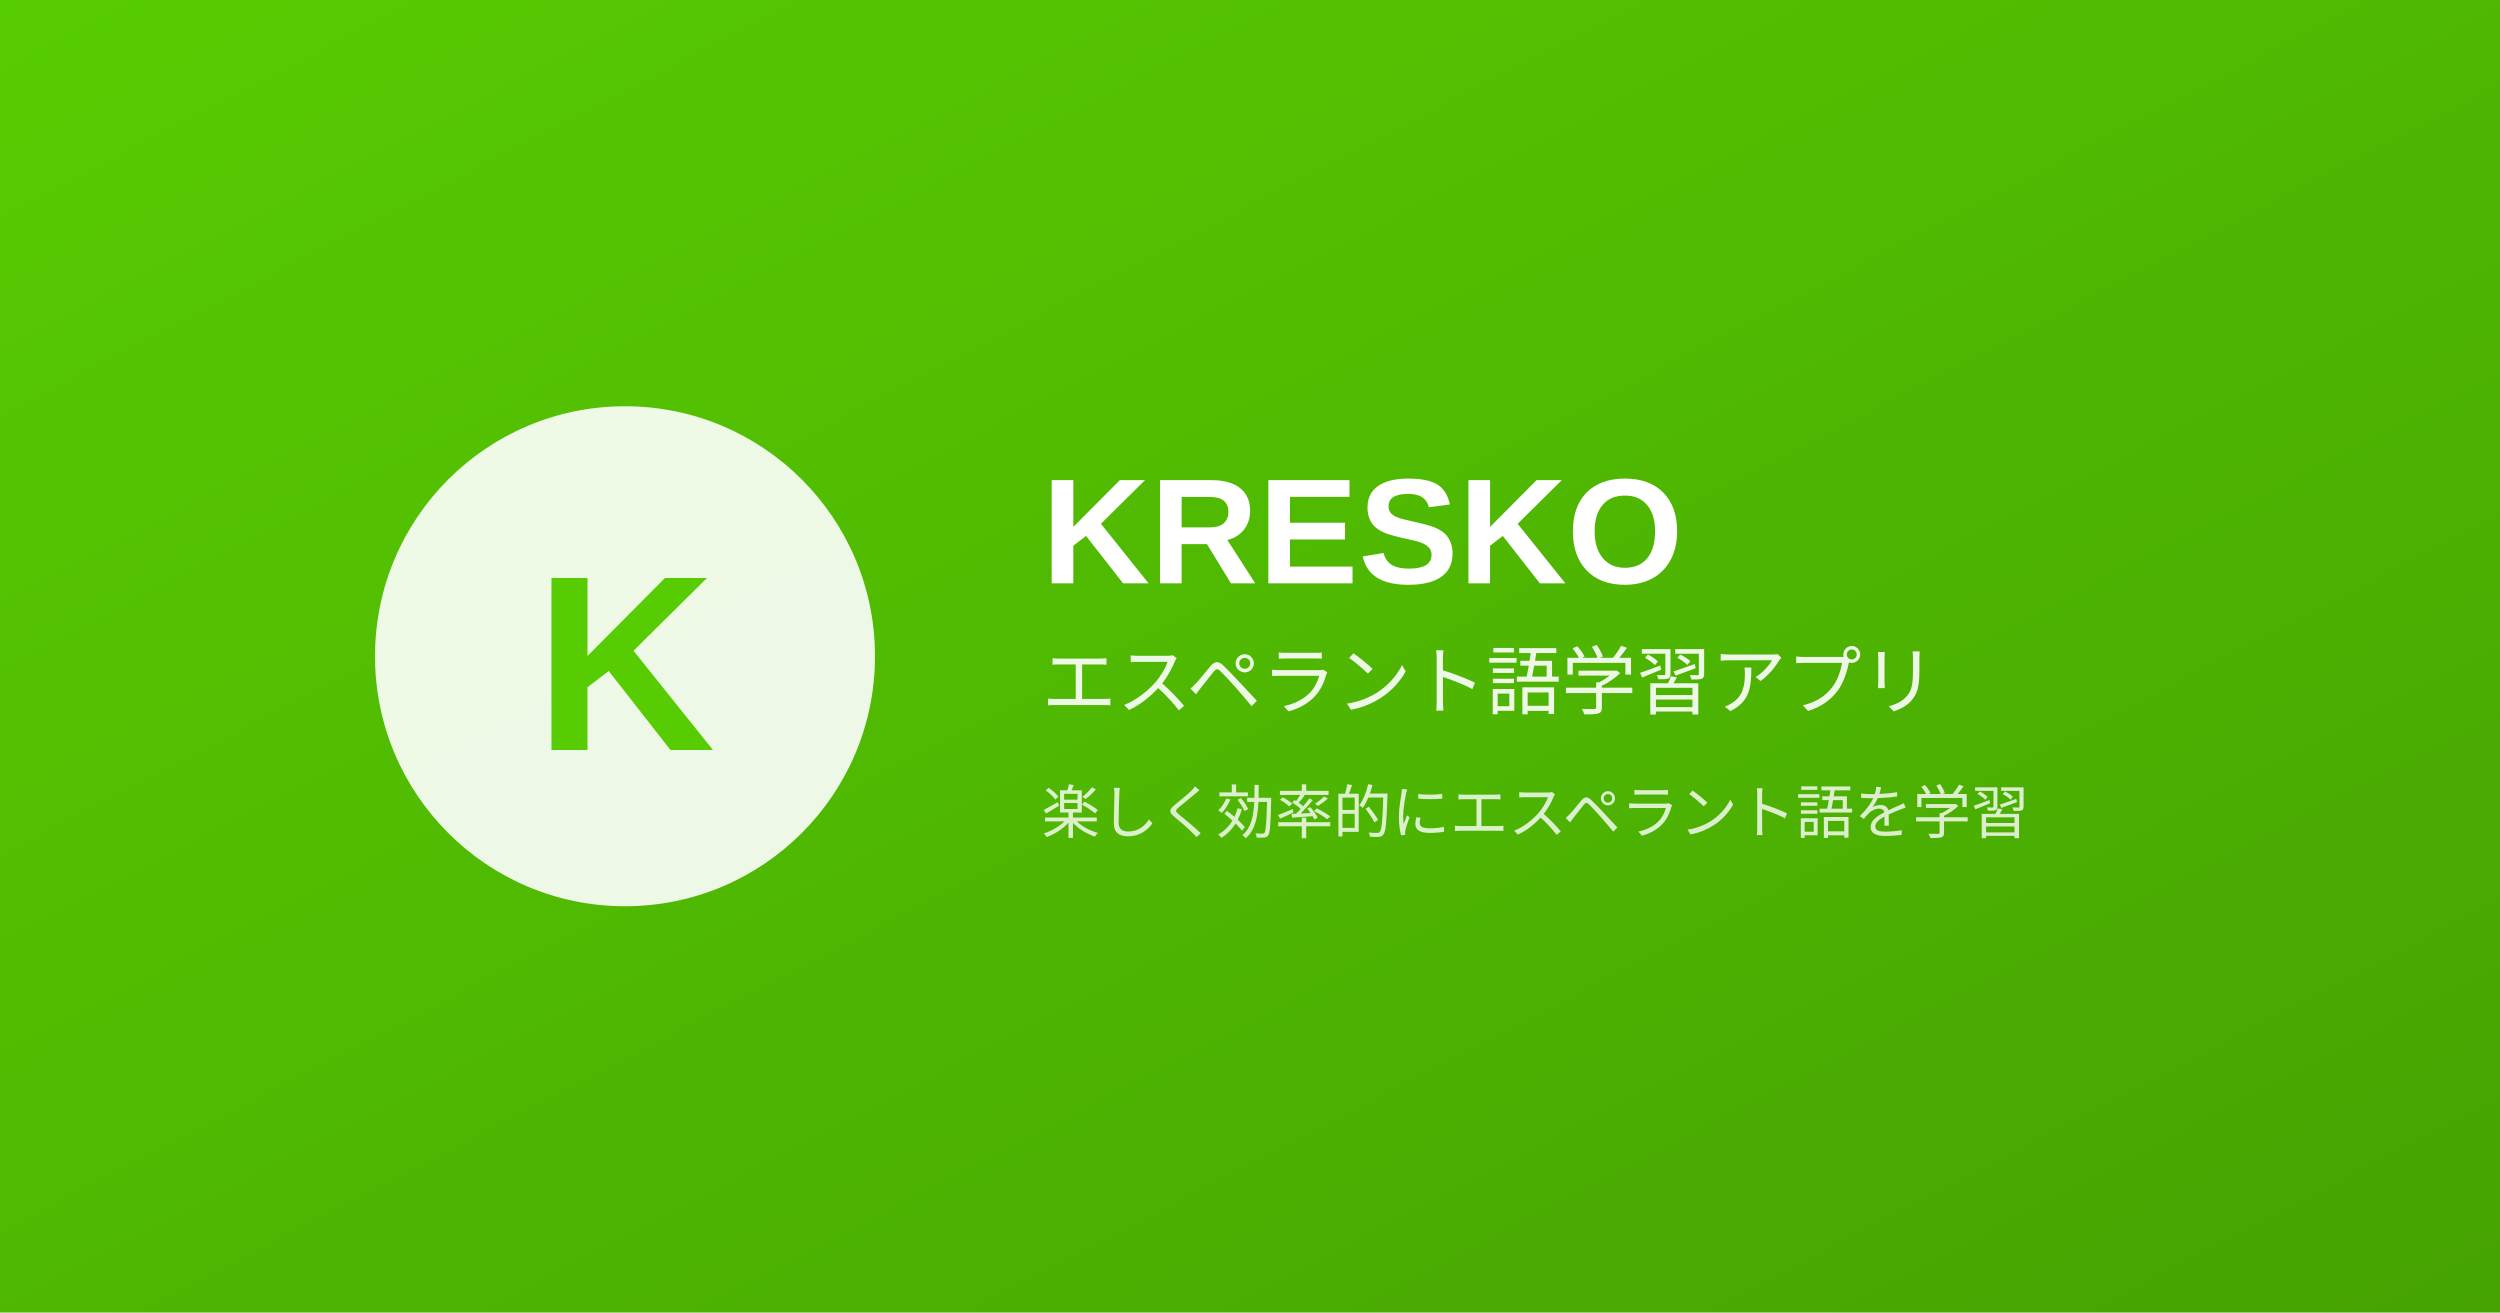
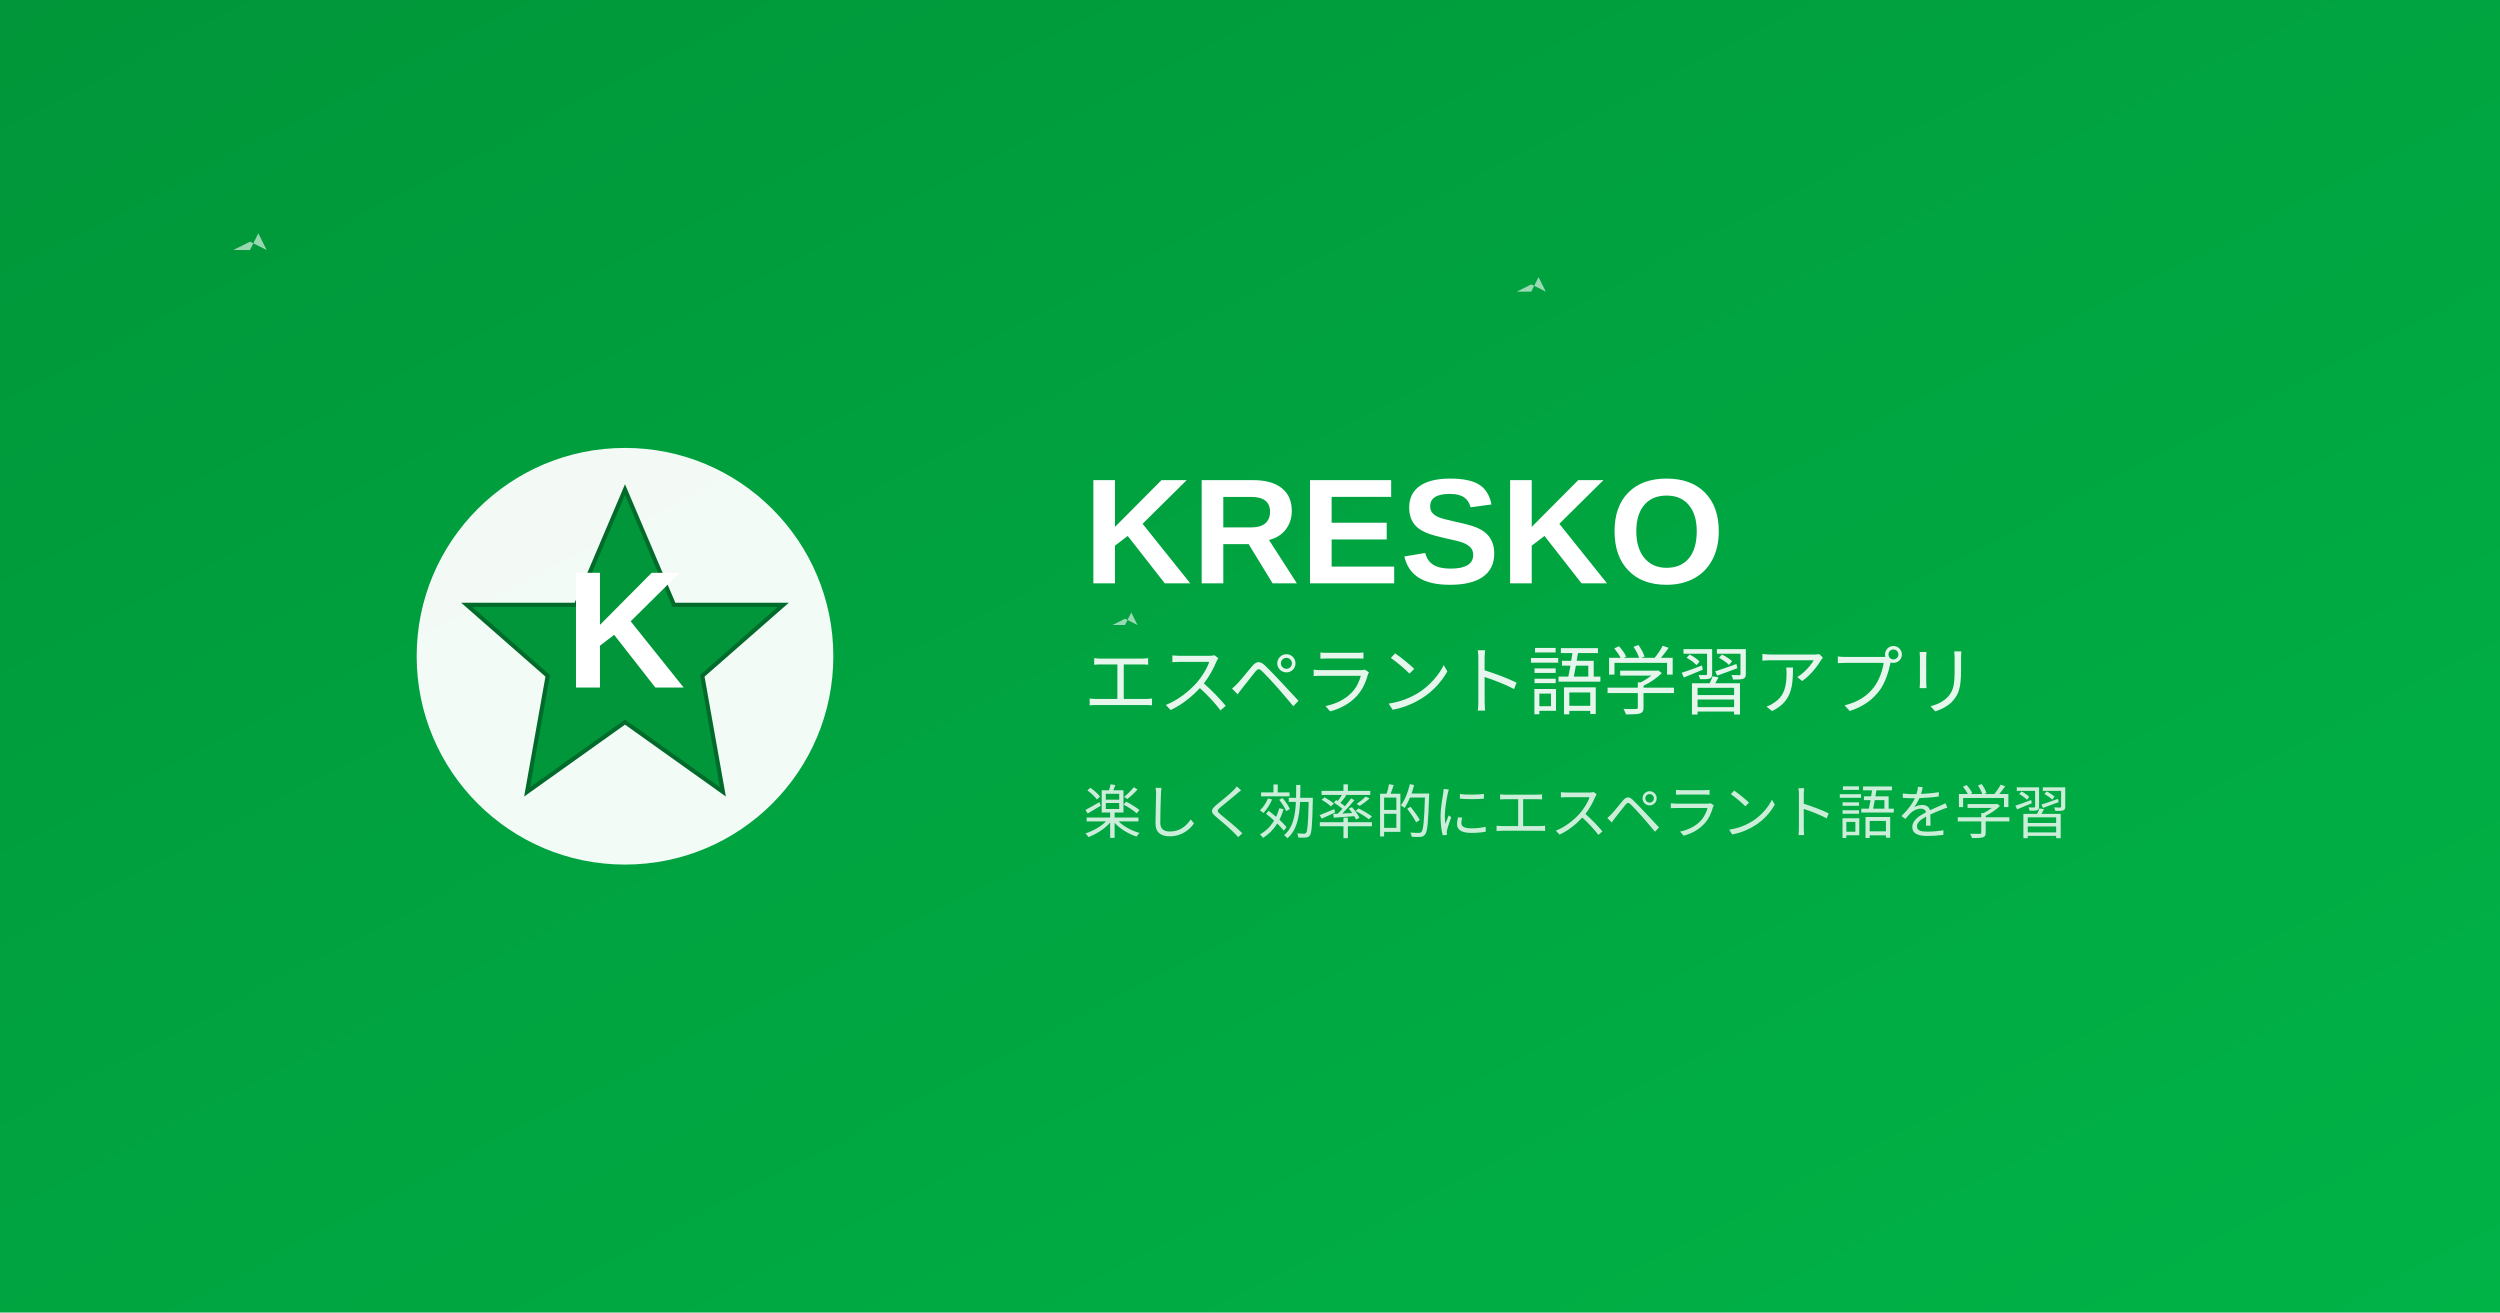
<svg xmlns="http://www.w3.org/2000/svg" viewBox="0 0 1200 630">
  <defs>
    <linearGradient id="bgGrad" x1="0%" y1="0%" x2="100%" y2="100%">
-       <stop offset="0%" style="stop-color:#58cc02;stop-opacity:1" />
-       <stop offset="100%" style="stop-color:#46a302;stop-opacity:1" />
+       <stop offset="0%" style="stop-color:#009639;stop-opacity:1" />
+       <stop offset="100%" style="stop-color:#00b347;stop-opacity:1" />
    </linearGradient>
  </defs>
  <rect width="1200" height="630" fill="url(#bgGrad)" />
-   <circle cx="300" cy="315" r="120" fill="white" opacity="0.9" />
-   <text x="300" y="360" font-family="Arial, sans-serif" font-size="120" font-weight="bold" text-anchor="middle" fill="#58cc02">K</text>
-   <text x="500" y="280" font-family="Arial, sans-serif" font-size="72" font-weight="bold" fill="white">KRESKO</text>
-   <text x="500" y="340" font-family="Arial, sans-serif" font-size="36" fill="white" opacity="0.9">エスペラント語学習アプリ</text>
-   <text x="500" y="400" font-family="Arial, sans-serif" font-size="28" fill="white" opacity="0.8">楽しく効率的にエスペラント語を学習</text>
+   <g transform="translate(300, 315)">
+     <circle cx="0" cy="0" r="100" fill="white" opacity="0.95" />
+     <polygon points="0,-80 23.5,-24.7 76,-24.7 37.1,9.4 47.0,65.1 0,31.6 -47.0,65.1 -37.1,9.4 -76,-24.7 -23.5,-24.7" fill="#009639" stroke="#006b2a" stroke-width="2" />
+     <text x="0" y="15" font-family="Arial, sans-serif" font-size="80" font-weight="bold" text-anchor="middle" fill="white">K</text>
+   </g>
+   <text x="520" y="280" font-family="Arial, sans-serif" font-size="72" font-weight="bold" fill="white">KRESKO</text>
+   <text x="520" y="340" font-family="Arial, sans-serif" font-size="36" fill="white" opacity="0.9">エスペラント語学習アプリ</text>
+   <text x="520" y="400" font-family="Arial, sans-serif" font-size="28" fill="white" opacity="0.8">楽しく効率的にエスペラント語を学習</text>
+   <g fill="white" opacity="0.6">
+     <polygon points="150,150 155,140 160,150 150,145 140,150" transform="scale(0.8)" />
+     <polygon points="900,500 905,490 910,500 900,495 890,500" transform="scale(0.6)" />
+     <polygon points="1050,200 1055,190 1060,200 1050,195 1040,200" transform="scale(0.7)" />
+   </g>
</svg>
